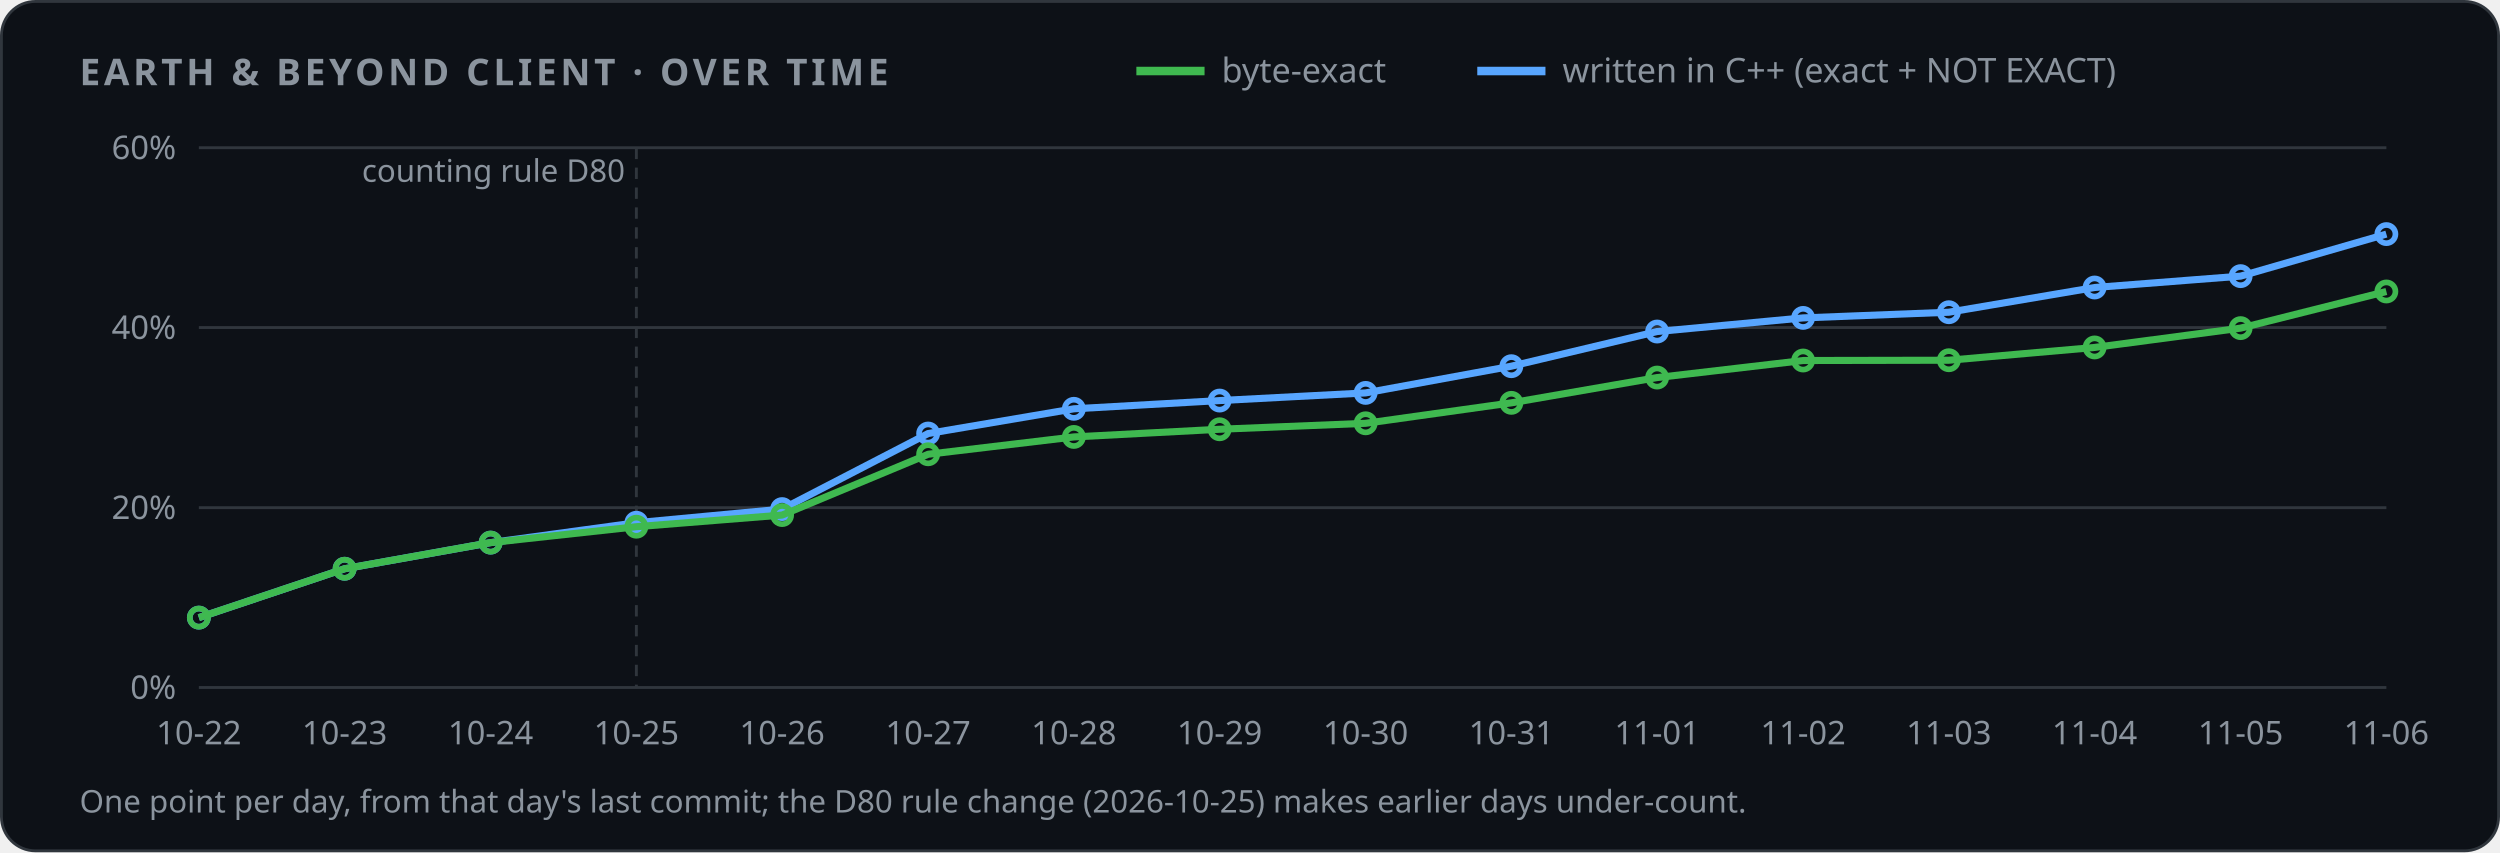
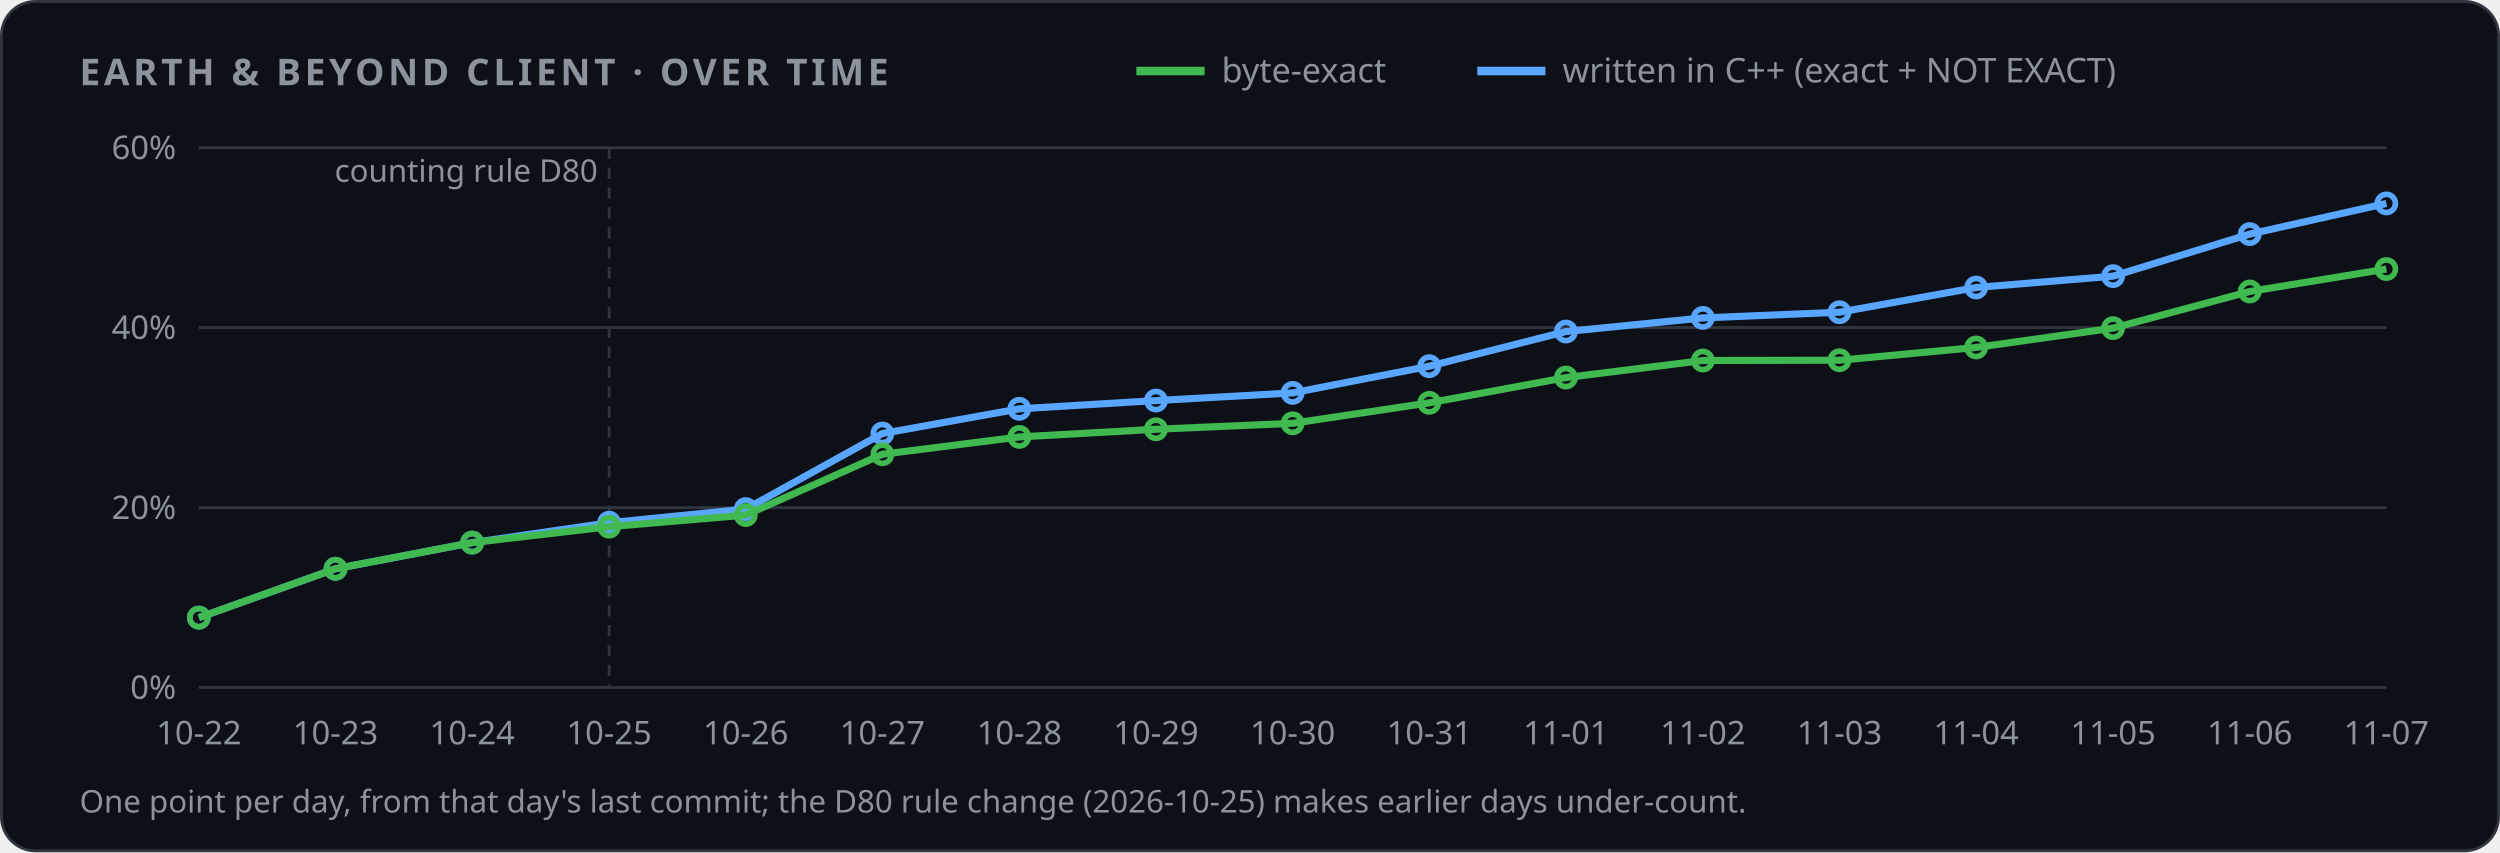
<svg xmlns="http://www.w3.org/2000/svg" width="880" height="300" viewBox="0 0 880 300" role="img" aria-labelledby="title desc">
  <style>
    .card { fill: #0d1117; stroke: #30363d; } .strong { fill: #f0f6fc; } .muted { fill: #8b949e; }
    .grid { stroke: #30363d; } .up { fill: #3fb950; } .down { fill: #f85149; }
    .s-exact { fill: #3fb950; } .s-notexact { fill: #d29922; } .s-stub { fill: #a371f7; }
    .s-third { fill: #238636; } .s-linker { fill: #1b4d2b; } .s-unattr { fill: #30363d; }
    .l-exact { stroke: #3fb950; } .l-written { stroke: #58a6ff; }
    @media (prefers-color-scheme: light) {
      .card { fill: #ffffff; stroke: #d0d7de; } .strong { fill: #1f2328; } .muted { fill: #59636e; }
      .grid { stroke: #d0d7de; } .up { fill: #1a7f37; } .down { fill: #cf222e; }
      .s-exact { fill: #1a7f37; } .s-third { fill: #4ac26b; } .s-linker { fill: #aceebb; } .s-unattr { fill: #d0d7de; }
      .l-exact { stroke: #1a7f37; } .l-written { stroke: #0969da; }
    }
  </style>
  <rect class="card" x="0.5" y="0.5" width="879" height="299" rx="12" />
  <g font-family="-apple-system,BlinkMacSystemFont,'Segoe UI','Noto Sans',Helvetica,Arial,sans-serif">
    <text x="28" y="30" class="muted" font-size="13" font-weight="600" letter-spacing="1.3">EARTH &amp; BEYOND CLIENT · OVER TIME</text>
    <line x1="400" x2="424" y1="25" y2="25" class="l-exact" stroke-width="3" />
    <text x="430" y="29" class="muted" font-size="12">byte-exact</text>
    <line x1="520" x2="544" y1="25" y2="25" class="l-written" stroke-width="3" />
    <text x="550" y="29" class="muted" font-size="12">written in C++ (exact + NOT EXACT)</text>
    <line x1="70" x2="840" y1="242.0" y2="242.0" class="grid" />
    <text x="62" y="246.0" class="muted" font-size="11.5" text-anchor="end">0%</text>
    <line x1="70" x2="840" y1="178.7" y2="178.7" class="grid" />
    <text x="62" y="182.7" class="muted" font-size="11.5" text-anchor="end">20%</text>
    <line x1="70" x2="840" y1="115.3" y2="115.3" class="grid" />
    <text x="62" y="119.3" class="muted" font-size="11.5" text-anchor="end">40%</text>
    <line x1="70" x2="840" y1="52.0" y2="52.0" class="grid" />
    <text x="62" y="56.0" class="muted" font-size="11.5" text-anchor="end">60%</text>
    <text x="70.0" y="262" class="muted" font-size="11.5" text-anchor="middle">10-22</text>
-     <text x="121.3" y="262" class="muted" font-size="11.5" text-anchor="middle">10-23</text>
-     <text x="172.7" y="262" class="muted" font-size="11.5" text-anchor="middle">10-24</text>
-     <text x="224.0" y="262" class="muted" font-size="11.5" text-anchor="middle">10-25</text>
-     <text x="275.3" y="262" class="muted" font-size="11.5" text-anchor="middle">10-26</text>
-     <text x="326.7" y="262" class="muted" font-size="11.5" text-anchor="middle">10-27</text>
-     <text x="378.0" y="262" class="muted" font-size="11.5" text-anchor="middle">10-28</text>
-     <text x="429.3" y="262" class="muted" font-size="11.5" text-anchor="middle">10-29</text>
-     <text x="480.7" y="262" class="muted" font-size="11.5" text-anchor="middle">10-30</text>
-     <text x="532.0" y="262" class="muted" font-size="11.5" text-anchor="middle">10-31</text>
-     <text x="583.3" y="262" class="muted" font-size="11.5" text-anchor="middle">11-01</text>
-     <text x="634.7" y="262" class="muted" font-size="11.5" text-anchor="middle">11-02</text>
-     <text x="686.0" y="262" class="muted" font-size="11.5" text-anchor="middle">11-03</text>
-     <text x="737.3" y="262" class="muted" font-size="11.5" text-anchor="middle">11-04</text>
-     <text x="788.7" y="262" class="muted" font-size="11.5" text-anchor="middle">11-05</text>
-     <text x="840.0" y="262" class="muted" font-size="11.5" text-anchor="middle">11-06</text>
-     <line x1="224.0" x2="224.0" y1="52" y2="242" class="grid" stroke-dasharray="4 3" />
-     <text x="220.0" y="64" class="muted" font-size="11" text-anchor="end">counting rule D80</text>
-     <polyline points="70.0,217.4 121.3,200.2 172.7,191.0 224.0,184.0 275.3,179.2 326.7,152.6 378.0,143.9 429.3,141.0 480.7,138.3 532.0,128.9 583.3,116.7 634.7,111.9 686.0,109.9 737.3,101.2 788.7,97.2 840.0,82.4" fill="none" class="l-written" stroke-width="2.5" stroke-linejoin="round" />
+     <text x="118.1" y="262" class="muted" font-size="11.5" text-anchor="middle">10-23</text>
+     <text x="166.2" y="262" class="muted" font-size="11.5" text-anchor="middle">10-24</text>
+     <text x="214.4" y="262" class="muted" font-size="11.5" text-anchor="middle">10-25</text>
+     <text x="262.5" y="262" class="muted" font-size="11.5" text-anchor="middle">10-26</text>
+     <text x="310.6" y="262" class="muted" font-size="11.5" text-anchor="middle">10-27</text>
+     <text x="358.8" y="262" class="muted" font-size="11.5" text-anchor="middle">10-28</text>
+     <text x="406.9" y="262" class="muted" font-size="11.5" text-anchor="middle">10-29</text>
+     <text x="455.0" y="262" class="muted" font-size="11.5" text-anchor="middle">10-30</text>
+     <text x="503.1" y="262" class="muted" font-size="11.5" text-anchor="middle">10-31</text>
+     <text x="551.2" y="262" class="muted" font-size="11.5" text-anchor="middle">11-01</text>
+     <text x="599.4" y="262" class="muted" font-size="11.5" text-anchor="middle">11-02</text>
+     <text x="647.5" y="262" class="muted" font-size="11.5" text-anchor="middle">11-03</text>
+     <text x="695.6" y="262" class="muted" font-size="11.5" text-anchor="middle">11-04</text>
+     <text x="743.8" y="262" class="muted" font-size="11.5" text-anchor="middle">11-05</text>
+     <text x="791.9" y="262" class="muted" font-size="11.5" text-anchor="middle">11-06</text>
+     <text x="840.0" y="262" class="muted" font-size="11.5" text-anchor="middle">11-07</text>
+     <line x1="214.4" x2="214.4" y1="52" y2="242" class="grid" stroke-dasharray="4 3" />
+     <text x="210.4" y="64" class="muted" font-size="11" text-anchor="end">counting rule D80</text>
+     <polyline points="70.0,217.4 118.1,200.2 166.2,191.0 214.4,184.0 262.5,179.2 310.6,152.6 358.8,143.9 406.9,141.0 455.0,138.3 503.1,128.9 551.2,116.7 599.4,111.9 647.5,109.9 695.6,101.2 743.8,97.2 791.9,82.4 840.0,71.6" fill="none" class="l-written" stroke-width="2.5" stroke-linejoin="round" />
    <circle cx="70.0" cy="217.4" r="3.2" class="l-written" fill="none" stroke-width="2" />
-     <circle cx="121.3" cy="200.2" r="3.2" class="l-written" fill="none" stroke-width="2" />
-     <circle cx="172.7" cy="191.0" r="3.2" class="l-written" fill="none" stroke-width="2" />
-     <circle cx="224.0" cy="184.0" r="3.2" class="l-written" fill="none" stroke-width="2" />
-     <circle cx="275.3" cy="179.2" r="3.2" class="l-written" fill="none" stroke-width="2" />
-     <circle cx="326.7" cy="152.6" r="3.2" class="l-written" fill="none" stroke-width="2" />
-     <circle cx="378.0" cy="143.9" r="3.2" class="l-written" fill="none" stroke-width="2" />
-     <circle cx="429.3" cy="141.0" r="3.2" class="l-written" fill="none" stroke-width="2" />
-     <circle cx="480.7" cy="138.3" r="3.2" class="l-written" fill="none" stroke-width="2" />
-     <circle cx="532.0" cy="128.9" r="3.2" class="l-written" fill="none" stroke-width="2" />
-     <circle cx="583.3" cy="116.7" r="3.2" class="l-written" fill="none" stroke-width="2" />
-     <circle cx="634.7" cy="111.9" r="3.2" class="l-written" fill="none" stroke-width="2" />
-     <circle cx="686.0" cy="109.9" r="3.2" class="l-written" fill="none" stroke-width="2" />
-     <circle cx="737.3" cy="101.2" r="3.2" class="l-written" fill="none" stroke-width="2" />
-     <circle cx="788.7" cy="97.2" r="3.2" class="l-written" fill="none" stroke-width="2" />
-     <circle cx="840.0" cy="82.4" r="3.2" class="l-written" fill="none" stroke-width="2" />
-     <polyline points="70.0,217.4 121.3,200.2 172.7,191.0 224.0,185.4 275.3,181.3 326.7,159.9 378.0,153.8 429.3,151.1 480.7,149.0 532.0,141.8 583.3,132.9 634.7,126.9 686.0,126.8 737.3,122.3 788.7,115.5 840.0,102.6" fill="none" class="l-exact" stroke-width="2.5" stroke-linejoin="round" />
+     <circle cx="118.1" cy="200.2" r="3.2" class="l-written" fill="none" stroke-width="2" />
+     <circle cx="166.2" cy="191.0" r="3.2" class="l-written" fill="none" stroke-width="2" />
+     <circle cx="214.4" cy="184.0" r="3.2" class="l-written" fill="none" stroke-width="2" />
+     <circle cx="262.5" cy="179.2" r="3.2" class="l-written" fill="none" stroke-width="2" />
+     <circle cx="310.6" cy="152.6" r="3.2" class="l-written" fill="none" stroke-width="2" />
+     <circle cx="358.8" cy="143.9" r="3.2" class="l-written" fill="none" stroke-width="2" />
+     <circle cx="406.9" cy="141.0" r="3.2" class="l-written" fill="none" stroke-width="2" />
+     <circle cx="455.0" cy="138.3" r="3.2" class="l-written" fill="none" stroke-width="2" />
+     <circle cx="503.1" cy="128.9" r="3.2" class="l-written" fill="none" stroke-width="2" />
+     <circle cx="551.2" cy="116.7" r="3.2" class="l-written" fill="none" stroke-width="2" />
+     <circle cx="599.4" cy="111.9" r="3.2" class="l-written" fill="none" stroke-width="2" />
+     <circle cx="647.5" cy="109.9" r="3.2" class="l-written" fill="none" stroke-width="2" />
+     <circle cx="695.6" cy="101.2" r="3.2" class="l-written" fill="none" stroke-width="2" />
+     <circle cx="743.8" cy="97.2" r="3.2" class="l-written" fill="none" stroke-width="2" />
+     <circle cx="791.9" cy="82.4" r="3.2" class="l-written" fill="none" stroke-width="2" />
+     <circle cx="840.0" cy="71.6" r="3.2" class="l-written" fill="none" stroke-width="2" />
+     <polyline points="70.0,217.4 118.1,200.2 166.2,191.0 214.4,185.4 262.5,181.3 310.6,159.9 358.8,153.8 406.9,151.1 455.0,149.0 503.1,141.8 551.2,132.9 599.4,126.9 647.5,126.8 695.6,122.3 743.8,115.5 791.9,102.6 840.0,94.7" fill="none" class="l-exact" stroke-width="2.5" stroke-linejoin="round" />
    <circle cx="70.0" cy="217.4" r="3.2" class="l-exact" fill="none" stroke-width="2" />
-     <circle cx="121.3" cy="200.2" r="3.2" class="l-exact" fill="none" stroke-width="2" />
-     <circle cx="172.7" cy="191.0" r="3.2" class="l-exact" fill="none" stroke-width="2" />
-     <circle cx="224.0" cy="185.4" r="3.2" class="l-exact" fill="none" stroke-width="2" />
-     <circle cx="275.3" cy="181.3" r="3.2" class="l-exact" fill="none" stroke-width="2" />
-     <circle cx="326.7" cy="159.9" r="3.2" class="l-exact" fill="none" stroke-width="2" />
-     <circle cx="378.0" cy="153.8" r="3.2" class="l-exact" fill="none" stroke-width="2" />
-     <circle cx="429.3" cy="151.1" r="3.2" class="l-exact" fill="none" stroke-width="2" />
-     <circle cx="480.7" cy="149.0" r="3.2" class="l-exact" fill="none" stroke-width="2" />
-     <circle cx="532.0" cy="141.8" r="3.2" class="l-exact" fill="none" stroke-width="2" />
-     <circle cx="583.3" cy="132.9" r="3.2" class="l-exact" fill="none" stroke-width="2" />
-     <circle cx="634.7" cy="126.9" r="3.2" class="l-exact" fill="none" stroke-width="2" />
-     <circle cx="686.0" cy="126.8" r="3.2" class="l-exact" fill="none" stroke-width="2" />
-     <circle cx="737.3" cy="122.3" r="3.2" class="l-exact" fill="none" stroke-width="2" />
-     <circle cx="788.7" cy="115.5" r="3.2" class="l-exact" fill="none" stroke-width="2" />
-     <circle cx="840.0" cy="102.6" r="3.2" class="l-exact" fill="none" stroke-width="2" />
+     <circle cx="118.1" cy="200.2" r="3.2" class="l-exact" fill="none" stroke-width="2" />
+     <circle cx="166.2" cy="191.0" r="3.2" class="l-exact" fill="none" stroke-width="2" />
+     <circle cx="214.4" cy="185.4" r="3.2" class="l-exact" fill="none" stroke-width="2" />
+     <circle cx="262.5" cy="181.3" r="3.2" class="l-exact" fill="none" stroke-width="2" />
+     <circle cx="310.6" cy="159.9" r="3.2" class="l-exact" fill="none" stroke-width="2" />
+     <circle cx="358.8" cy="153.8" r="3.2" class="l-exact" fill="none" stroke-width="2" />
+     <circle cx="406.9" cy="151.1" r="3.2" class="l-exact" fill="none" stroke-width="2" />
+     <circle cx="455.0" cy="149.0" r="3.2" class="l-exact" fill="none" stroke-width="2" />
+     <circle cx="503.1" cy="141.8" r="3.2" class="l-exact" fill="none" stroke-width="2" />
+     <circle cx="551.2" cy="132.9" r="3.2" class="l-exact" fill="none" stroke-width="2" />
+     <circle cx="599.4" cy="126.9" r="3.2" class="l-exact" fill="none" stroke-width="2" />
+     <circle cx="647.5" cy="126.8" r="3.2" class="l-exact" fill="none" stroke-width="2" />
+     <circle cx="695.6" cy="122.3" r="3.2" class="l-exact" fill="none" stroke-width="2" />
+     <circle cx="743.8" cy="115.5" r="3.2" class="l-exact" fill="none" stroke-width="2" />
+     <circle cx="791.9" cy="102.6" r="3.2" class="l-exact" fill="none" stroke-width="2" />
+     <circle cx="840.0" cy="94.7" r="3.2" class="l-exact" fill="none" stroke-width="2" />
    <text x="28" y="286" class="muted" font-size="11">One point per day, from that day's last commit; the D80 rule change (2026-10-25) makes earlier days under-count.</text>
  </g>
</svg>
